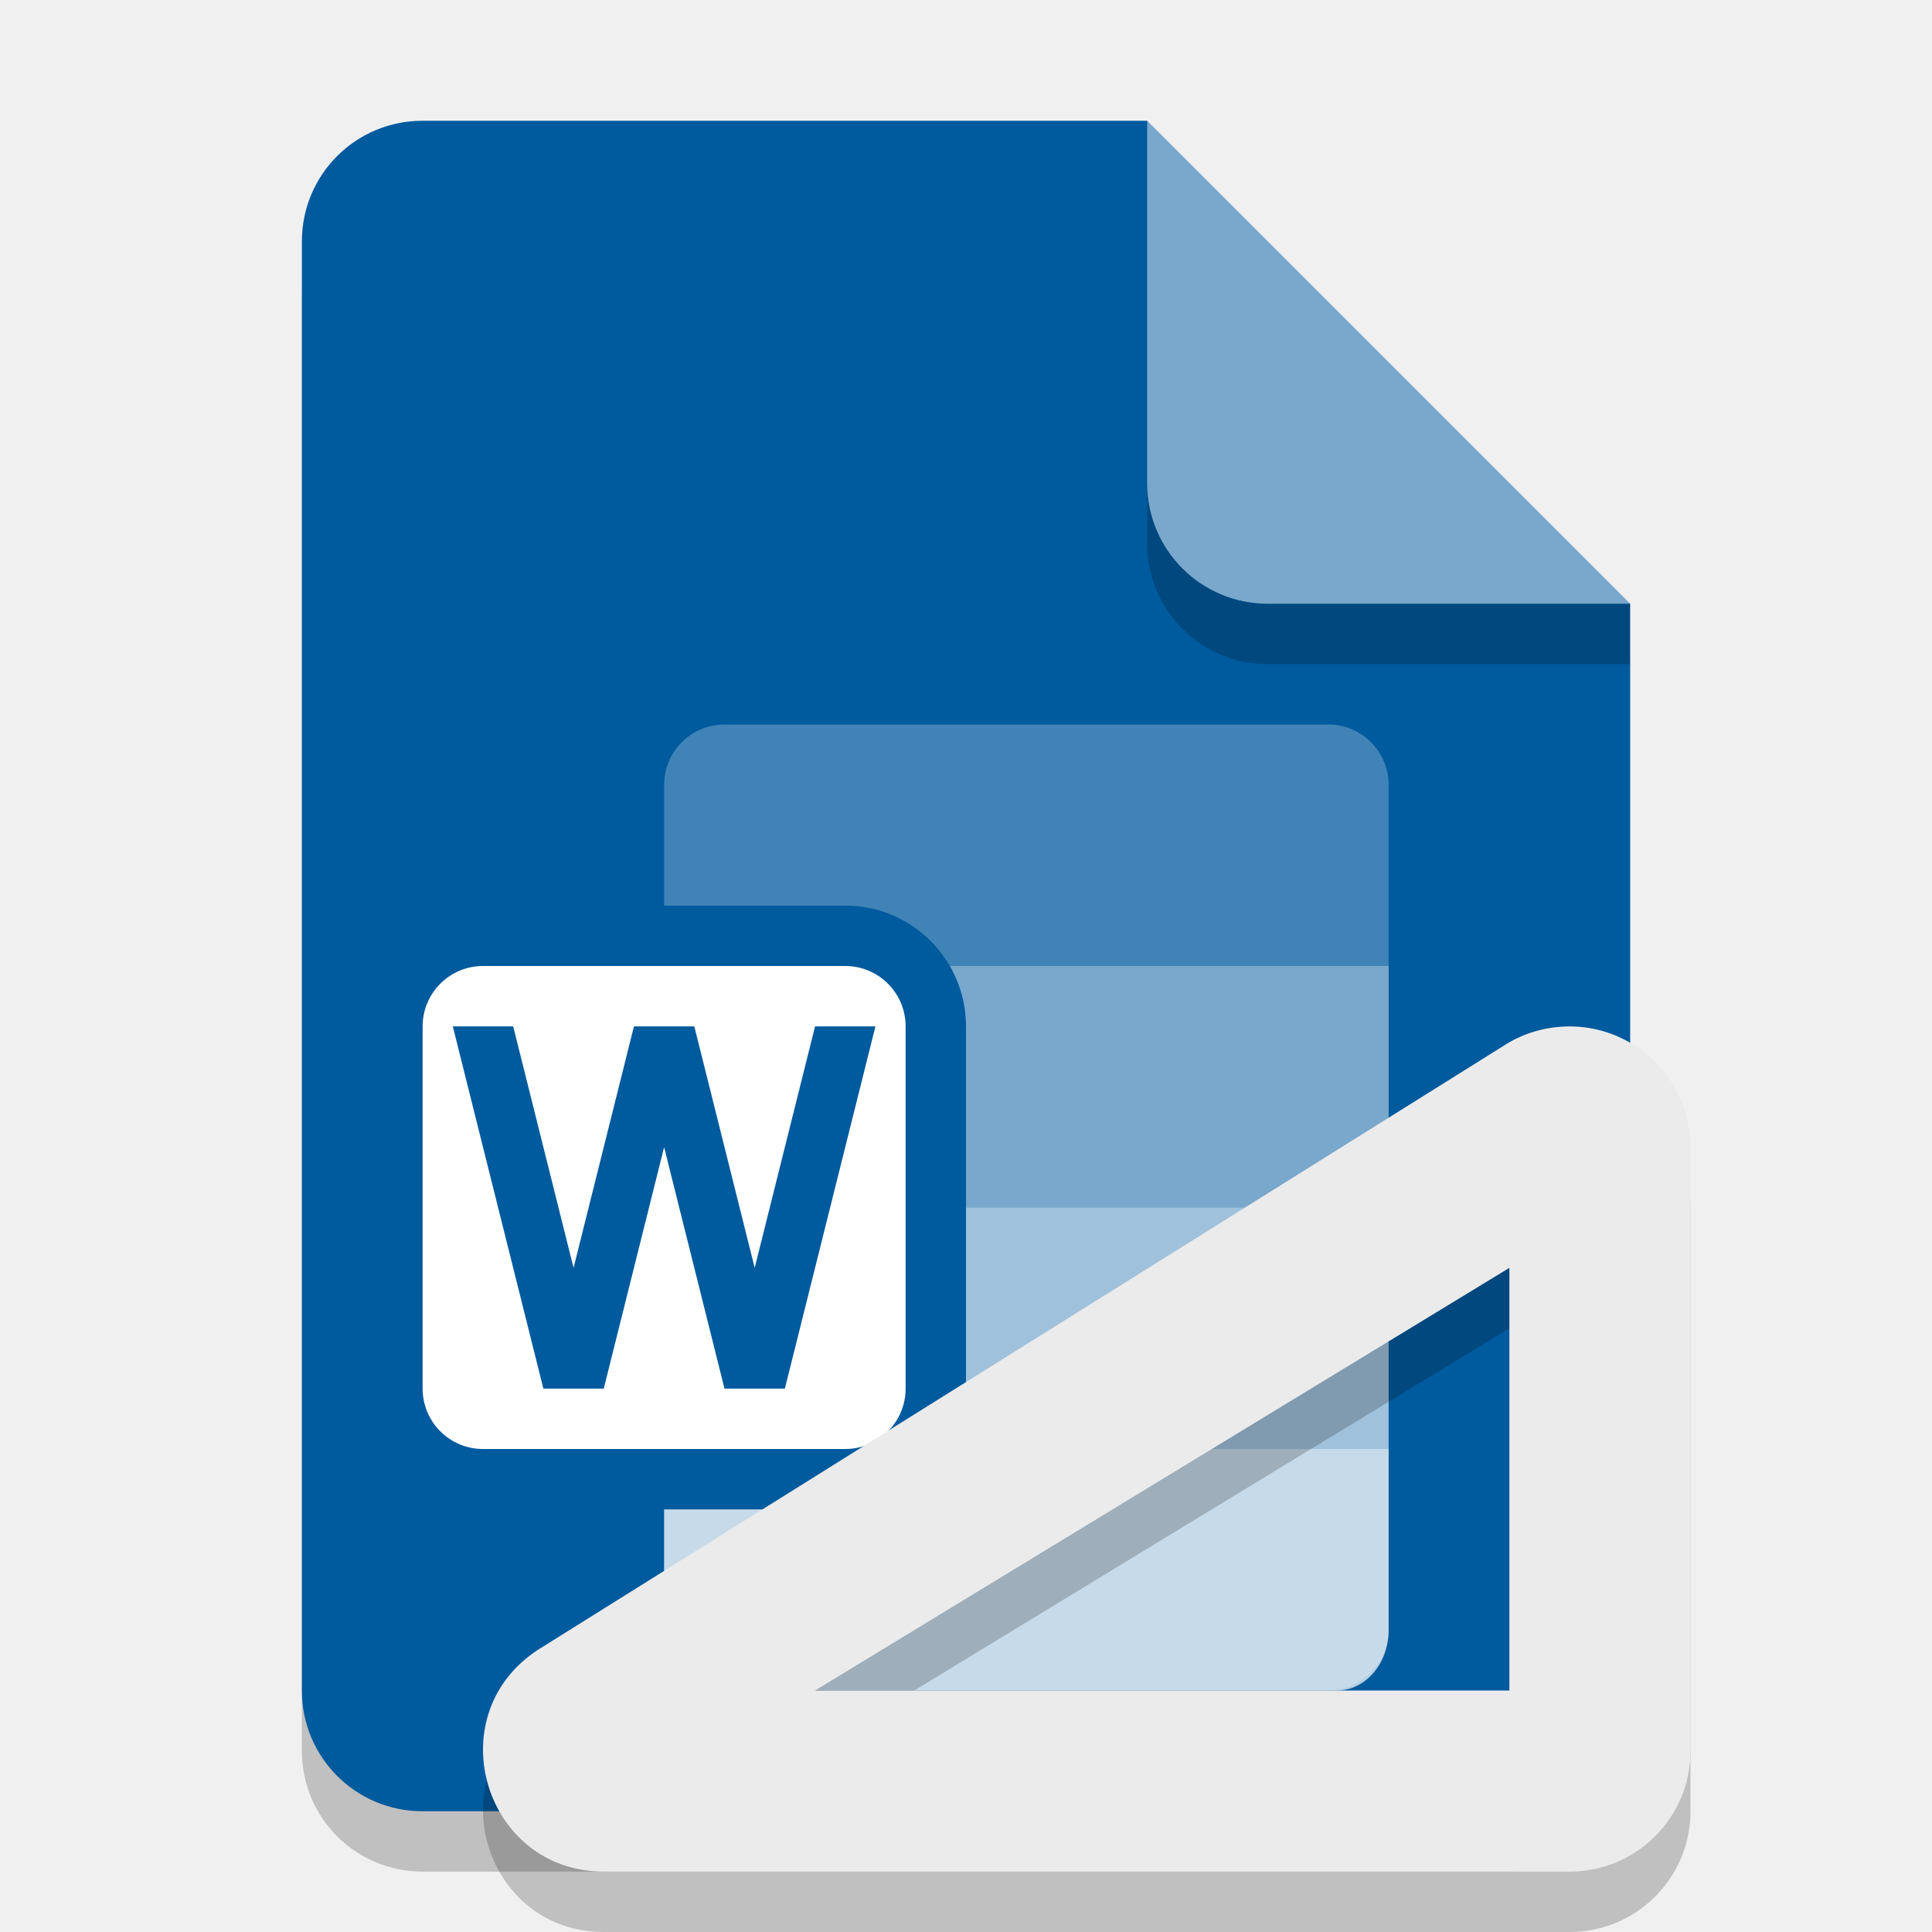
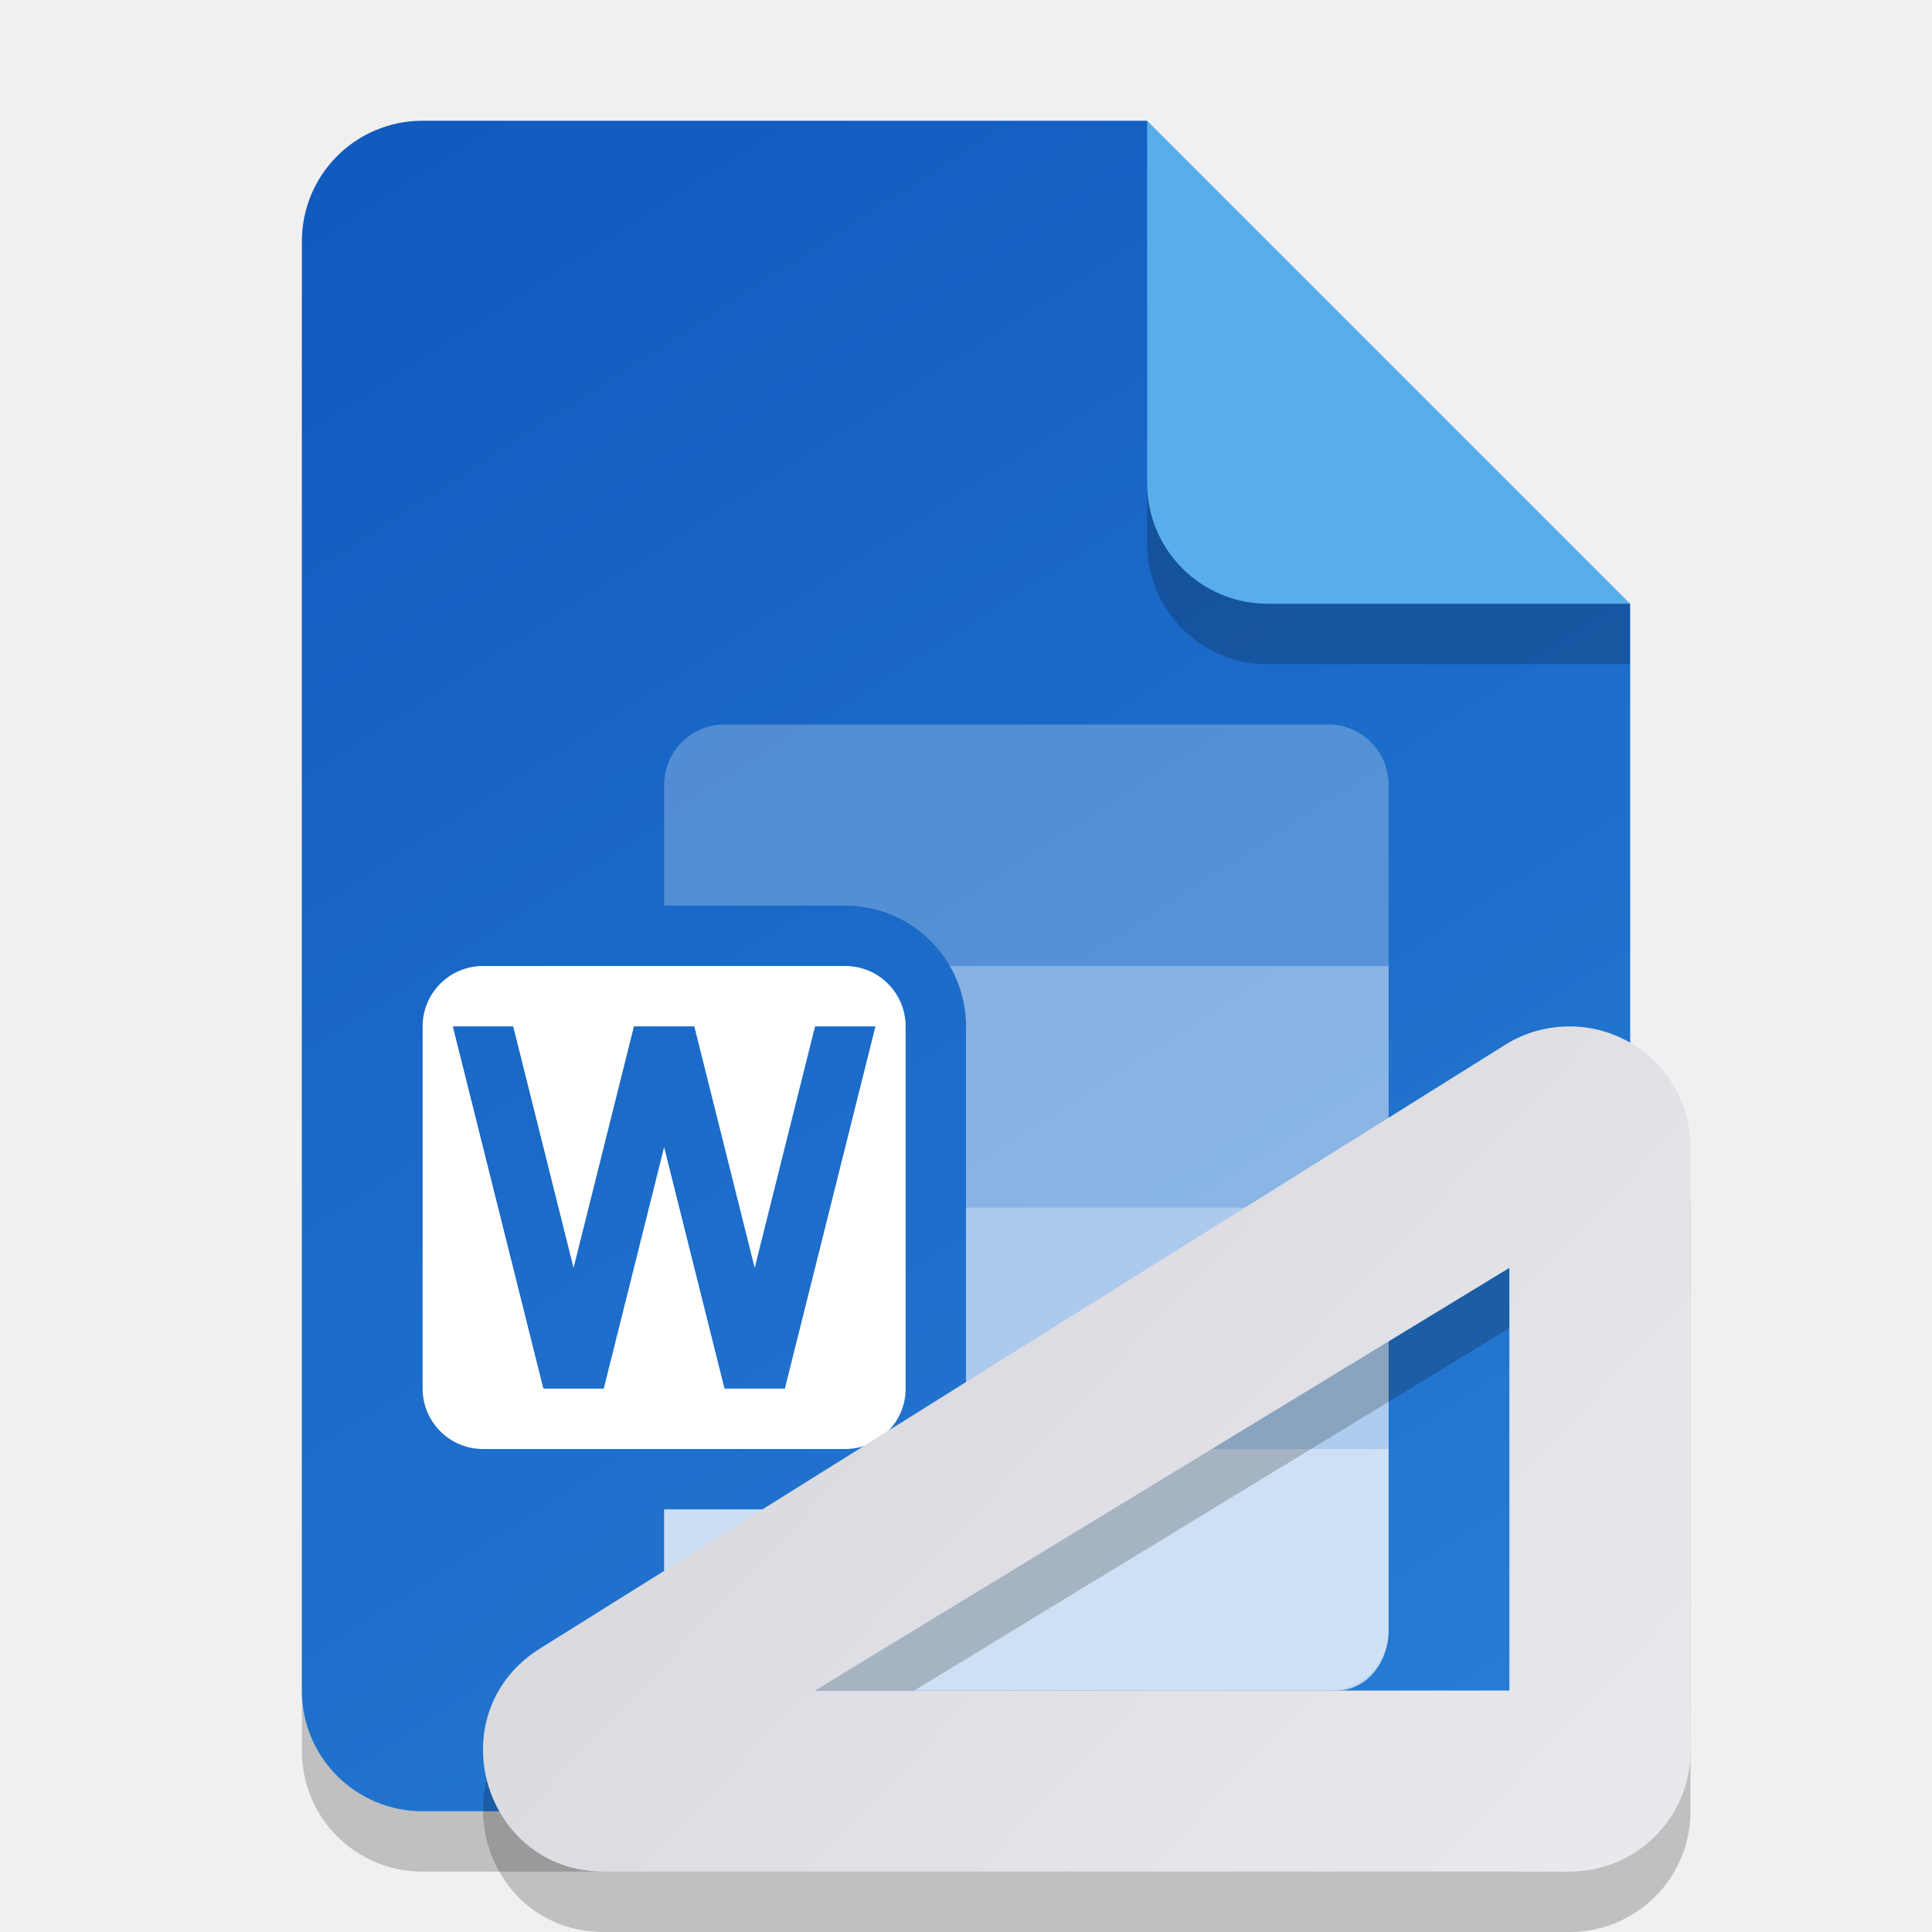
- <svg xmlns="http://www.w3.org/2000/svg" width="32" height="32" viewBox="0 0 32 32" version="1.1" id="svg5">
-   <defs id="defs2" />
+ <svg xmlns="http://www.w3.org/2000/svg" xmlns:xlink="http://www.w3.org/1999/xlink" width="32" height="32" viewBox="0 0 32 32" version="1.1" id="svg5">
+   <defs id="defs2">
+     <linearGradient id="linearGradient879">
+       <stop style="stop-color:#115abe;stop-opacity:1;" offset="0" id="stop875" />
+       <stop style="stop-color:#277dd4;stop-opacity:1;" offset="1" id="stop877" />
+     </linearGradient>
+     <linearGradient xlink:href="#linearGradient879" id="linearGradient3264" x1="7" y1="2" x2="25" y2="30" gradientUnits="userSpaceOnUse" />
+     <linearGradient xlink:href="#linearGradient879" id="linearGradient3272" x1="7" y1="2" x2="25" y2="30" gradientUnits="userSpaceOnUse" />
+     <linearGradient xlink:href="#linearGradient879" id="linearGradient3274" x1="7" y1="2" x2="25" y2="30" gradientUnits="userSpaceOnUse" />
+     <linearGradient xlink:href="#linearGradient1214" id="linearGradient1127" x1="11" y1="15" x2="28" y2="31" gradientUnits="userSpaceOnUse" />
+     <linearGradient id="linearGradient1214">
+       <stop style="stop-color:#d3d3db;stop-opacity:1;" offset="0" id="stop1210" />
+       <stop style="stop-color:#eaeaee;stop-opacity:1;" offset="1" id="stop1212" />
+     </linearGradient>
+   </defs>
  <path id="rect234" style="opacity:0.2;stroke-width:0.5;stroke-linecap:round;stroke-linejoin:round" d="m 7,3 h 12 l 8,8 v 18 c 0,1.108 -0.892,2 -2,2 H 7 C 5.892,31 5,30.108 5,29 V 5 C 5,3.892 5.892,3 7,3 Z" />
-   <path id="rect448" style="fill:#005a9e;fill-opacity:1;stroke-width:0.5;stroke-linecap:round;stroke-linejoin:round" d="m 7,2 h 12 l 3,5 5,3 v 18 c 0,1.108 -0.892,2 -2,2 H 7 C 5.892,30 5,29.108 5,28 V 4 C 5,2.892 5.892,2 7,2 Z" />
+   <path id="rect448" style="fill:url(#linearGradient3264);fill-opacity:1;stroke-width:0.5;stroke-linecap:round;stroke-linejoin:round" d="m 7,2 h 12 l 3,5 5,3 v 18 c 0,1.108 -0.892,2 -2,2 H 7 C 5.892,30 5,29.108 5,28 V 4 C 5,2.892 5.892,2 7,2 Z" />
  <rect style="opacity:0.25;fill:#ffffff;fill-opacity:1;stroke-width:1.852;stroke-linejoin:bevel" id="rect25302" width="12" height="16" x="11" y="12" ry="1" />
  <path id="rect29937" style="opacity:0.5;fill:#ffffff;fill-opacity:1;stroke-width:3.703;stroke-linejoin:bevel" d="m 11,20 v 4 h 12 v -4 z" />
  <path id="path29903" style="opacity:0.7;fill:#ffffff;fill-opacity:1;stroke-width:1.852;stroke-linejoin:bevel" d="m 11,24 v 3 c 0,0.554 0.382,1 0.857,1 h 10.286 c 0.475,0 0.857,-0.446 0.857,-1 v -3 z" />
  <path id="rect28337" style="opacity:0.3;fill:#ffffff;fill-opacity:1;stroke-width:3.703;stroke-linejoin:bevel" d="m 11,16 v 4 H 23 V 16 Z" />
  <path d="M 27,11 H 21 C 19.892,11 19,10.108 19,9 V 2 l 8,8 z" style="opacity:0.2;fill:#000000;stroke-width:0.5;stroke-linecap:round;stroke-linejoin:round" id="path611" />
-   <path id="rect600" style="fill:#79a8cc;fill-opacity:1;stroke-width:0.5;stroke-linecap:round;stroke-linejoin:round" d="M 27,10 H 21 C 19.892,10 19,9.108 19,8 V 2 l 4,4 z" />
-   <rect style="fill:#005a9e;fill-opacity:1;stroke-width:1" id="rect3242" width="10" height="10" x="6" y="15" ry="2" />
+   <path id="rect600" style="fill:#59aded;fill-opacity:1;stroke-width:0.5;stroke-linecap:round;stroke-linejoin:round" d="M 27,10 H 21 C 19.892,10 19,9.108 19,8 V 2 l 4,4 z" />
+   <rect style="fill:url(#linearGradient3272);fill-opacity:1;stroke-width:1" id="rect3242" width="10" height="10" x="6" y="15" ry="2" />
  <rect style="fill:#ffffff;fill-opacity:1;stroke-width:0.5" id="rect2687" width="8" height="8" x="7" y="16" ry="1" />
-   <path id="rect3454" style="fill:#005a9e;fill-opacity:1;stroke-width:0.5" d="m 7.5,17 1.5,6 H 10 l 1,-4 1,4 h 1 L 14.5,17 h -1 l -1,4 -1,-4 h -1 l -1,4 -1,-4 z" />
-   <path d="m 25.902,18.003 c -0.355,0.017 -0.705,0.124 -1.012,0.328 L 8.894,28.336 c -1.646,1.098 -0.869,3.663 1.109,3.664 H 26 C 27.104,32 28,31.104 28,30 V 19.999 C 27.999,19.262 27.592,18.585 26.941,18.238 26.617,18.064 26.257,17.986 25.902,18.003 Z M 25,22 v 7 H 13.5 Z" style="opacity:0.2;fill:#000000;fill-opacity:1;stroke-width:4;stroke-linecap:round;stroke-linejoin:round" id="path1075" />
-   <path id="path5201" style="fill:#ebebec;fill-opacity:1;stroke-width:4;stroke-linecap:round;stroke-linejoin:round" d="m 25.902,17.003 c -0.355,0.017 -0.705,0.124 -1.012,0.328 L 8.894,27.336 c -1.646,1.098 -0.869,3.663 1.109,3.664 H 26 C 27.104,31 28,30.104 28,29 V 18.999 C 27.999,18.262 27.592,17.585 26.941,17.238 26.617,17.064 26.257,16.986 25.902,17.003 Z M 25,21 v 7 H 13.5 Z" />
+   <path id="rect3454" style="fill:url(#linearGradient3274);fill-opacity:1;stroke-width:0.5" d="m 7.5,17 1.5,6 H 10 l 1,-4 1,4 h 1 L 14.5,17 h -1 l -1,4 -1,-4 h -1 l -1,4 -1,-4 z" />
+   <path d="m 25.902,18.003 c -0.355,0.017 -0.705,0.124 -1.012,0.328 L 8.894,28.336 c -1.646,1.098 -0.869,3.663 1.109,3.664 h 15.997 c 1.105,-1.1e-4 2,-0.896 2,-2 V 19.999 c -0.001,-0.738 -0.408,-1.415 -1.059,-1.762 -0.325,-0.174 -0.684,-0.251 -1.039,-0.234 z m -0.902,3.997 v 7 h -11.5 z" style="opacity:0.2;fill:#000000;fill-opacity:1;stroke-width:4;stroke-linecap:round;stroke-linejoin:round" id="path1075" />
+   <path id="path5201" style="fill:url(#linearGradient1127);fill-opacity:1;stroke-width:4;stroke-linecap:round;stroke-linejoin:round" d="m 25.902,17.003 c -0.355,0.017 -0.705,0.124 -1.012,0.328 L 8.894,27.336 c -1.646,1.098 -0.869,3.663 1.109,3.664 h 15.997 c 1.105,-1.1e-4 2,-0.896 2,-2 V 18.999 c -0.001,-0.738 -0.408,-1.415 -1.059,-1.762 -0.325,-0.174 -0.684,-0.251 -1.039,-0.234 z m -0.902,3.997 v 7 h -11.5 z" />
</svg>
